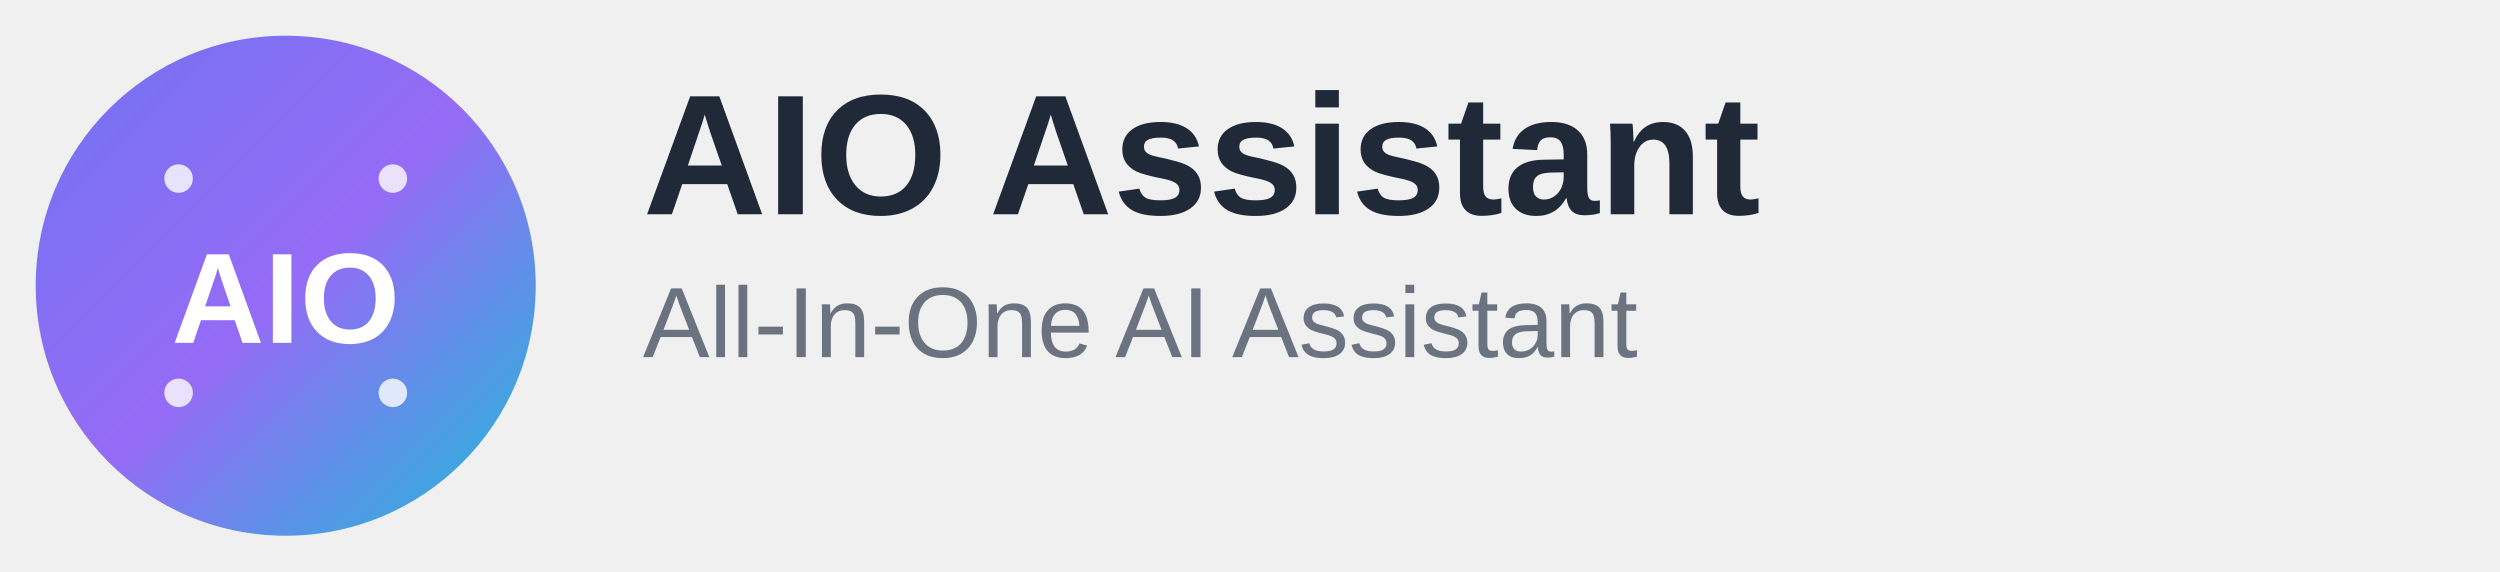
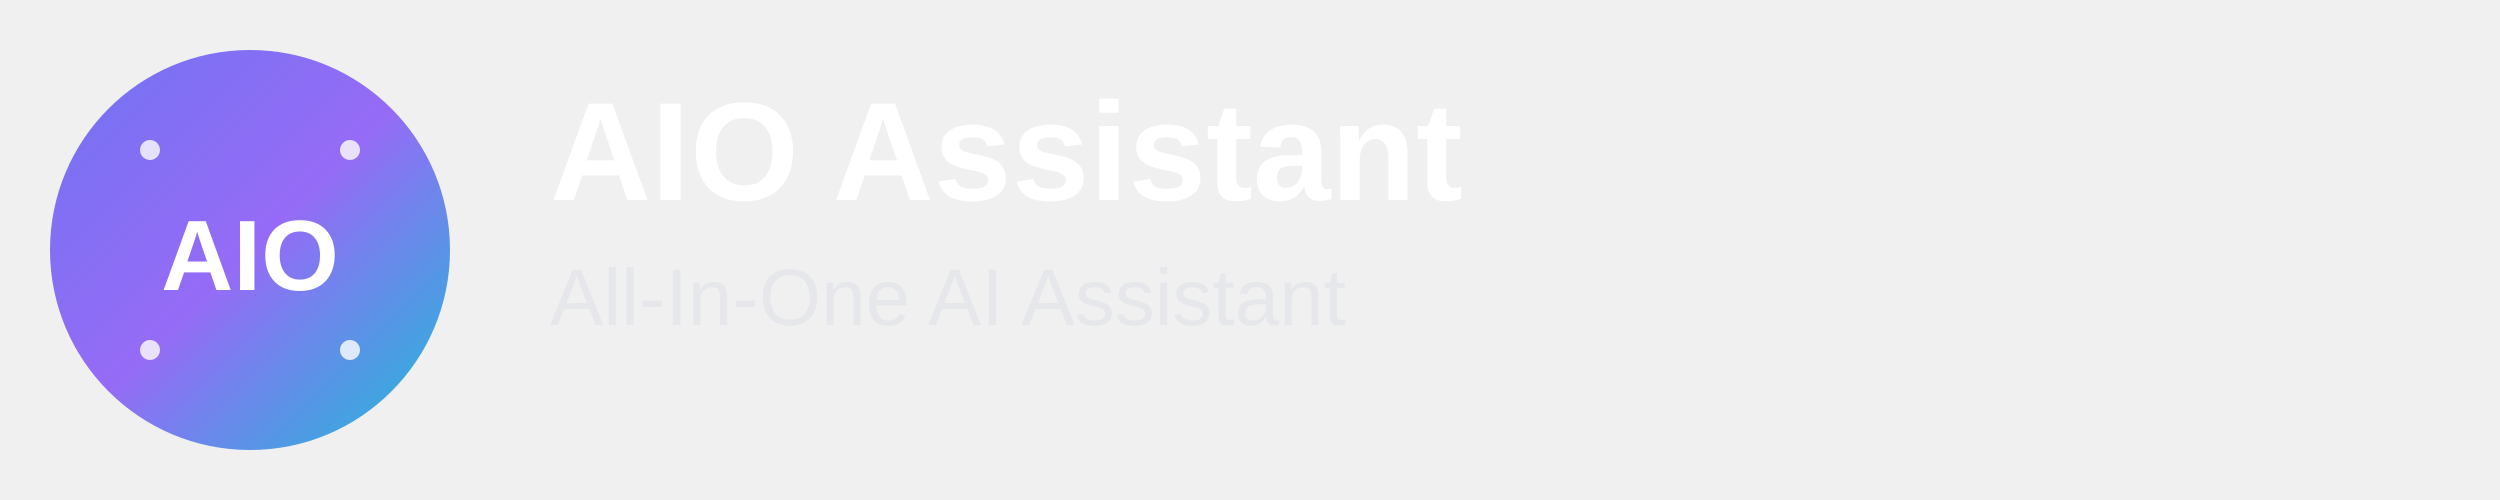
- <svg xmlns="http://www.w3.org/2000/svg" viewBox="0 0 350 80">
+ <svg xmlns="http://www.w3.org/2000/svg" viewBox="0 0 500 100">
  <defs>
    <linearGradient id="aioGradient" x1="0%" y1="0%" x2="100%" y2="100%">
      <stop offset="0%" style="stop-color:#6366f1;stop-opacity:1" />
      <stop offset="50%" style="stop-color:#8b5cf6;stop-opacity:1" />
      <stop offset="100%" style="stop-color:#06b6d4;stop-opacity:1" />
    </linearGradient>
  </defs>
-   <circle cx="40" cy="40" r="35" fill="url(#aioGradient)" opacity="0.9" />
-   <text x="40" y="48" font-family="Arial, sans-serif" font-size="18" font-weight="bold" text-anchor="middle" fill="white">AIO</text>
-   <text x="90" y="30" font-family="Arial, sans-serif" font-size="24" font-weight="bold" fill="#1f2937">AIO Assistant</text>
-   <text x="90" y="50" font-family="Arial, sans-serif" font-size="14" fill="#6b7280">All-In-One AI Assistant</text>
-   <circle cx="25" cy="25" r="2" fill="white" opacity="0.8" />
-   <circle cx="55" cy="25" r="2" fill="white" opacity="0.8" />
-   <circle cx="25" cy="55" r="2" fill="white" opacity="0.8" />
-   <circle cx="55" cy="55" r="2" fill="white" opacity="0.8" />
+   <circle cx="50" cy="50" r="40" fill="url(#aioGradient)" opacity="0.9" />
+   <text x="50" y="58" font-family="Arial, sans-serif" font-size="20" font-weight="bold" text-anchor="middle" fill="white">AIO</text>
+   <text x="110" y="40" font-family="Arial, sans-serif" font-size="28" font-weight="bold" fill="#ffffff">AIO Assistant</text>
+   <text x="110" y="65" font-family="Arial, sans-serif" font-size="16" fill="#e5e7eb">All-In-One AI Assistant</text>
+   <circle cx="30" cy="30" r="2" fill="white" opacity="0.8" />
+   <circle cx="70" cy="30" r="2" fill="white" opacity="0.8" />
+   <circle cx="30" cy="70" r="2" fill="white" opacity="0.8" />
+   <circle cx="70" cy="70" r="2" fill="white" opacity="0.8" />
</svg>
